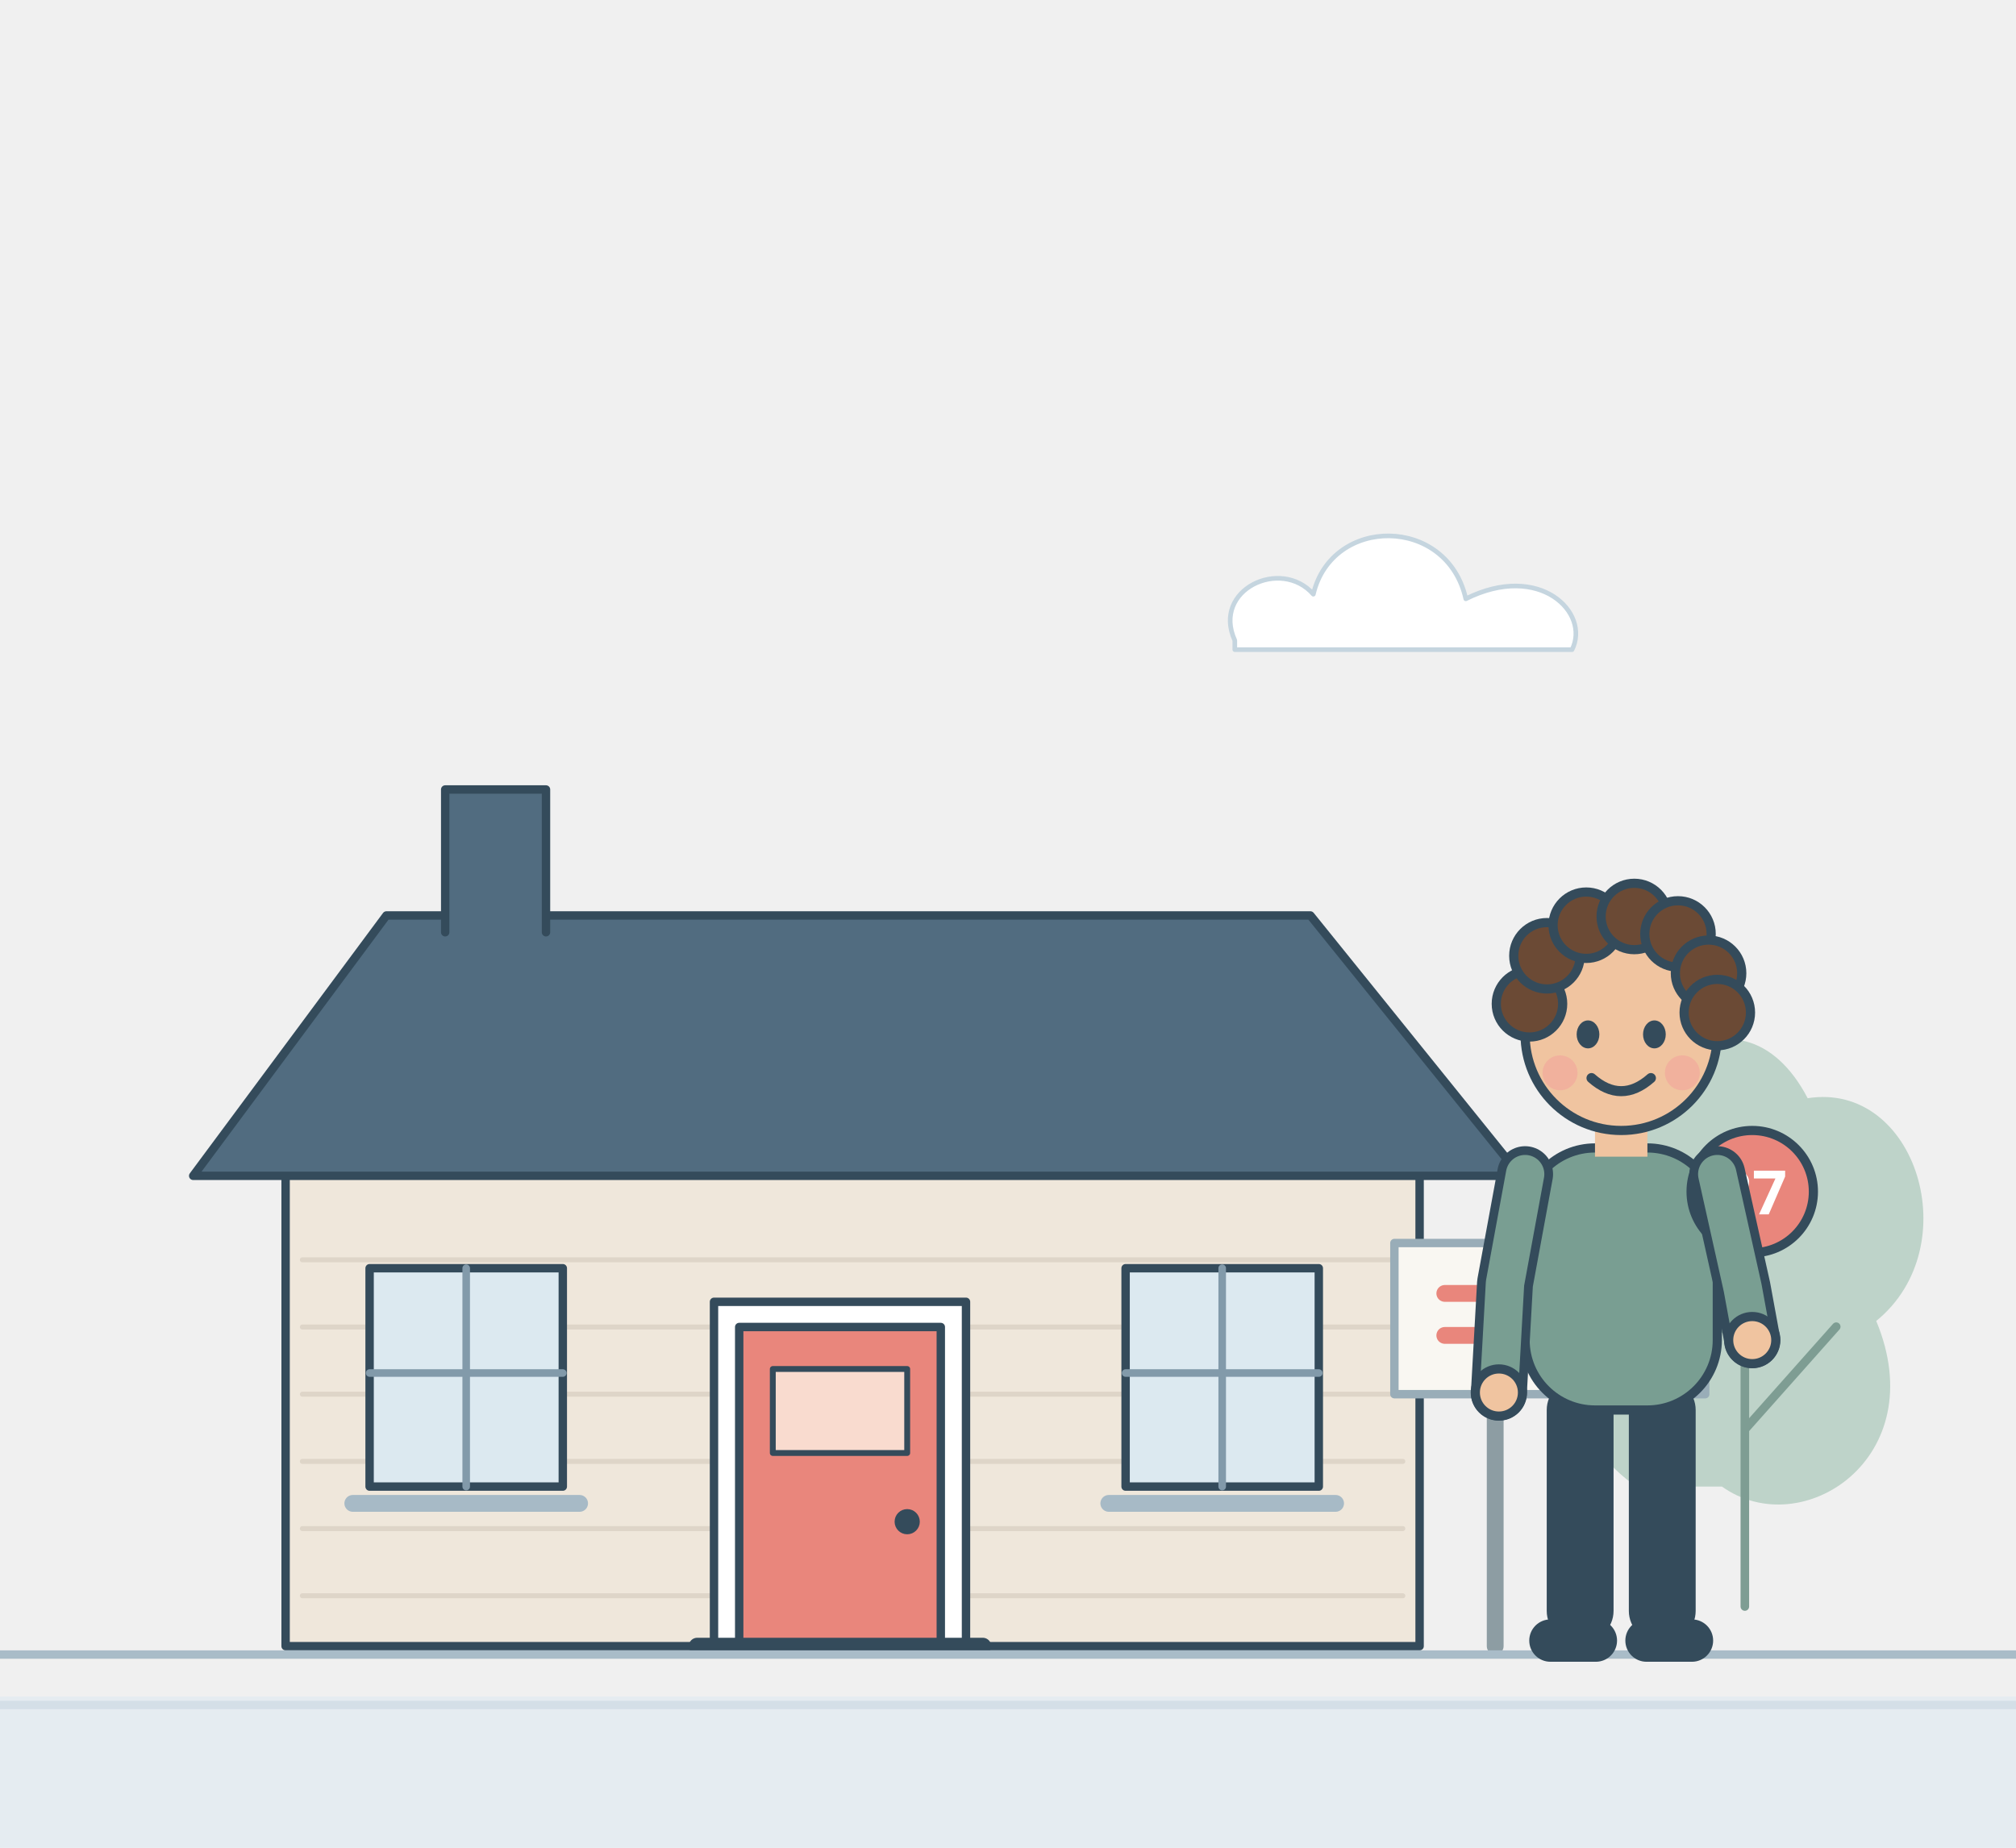
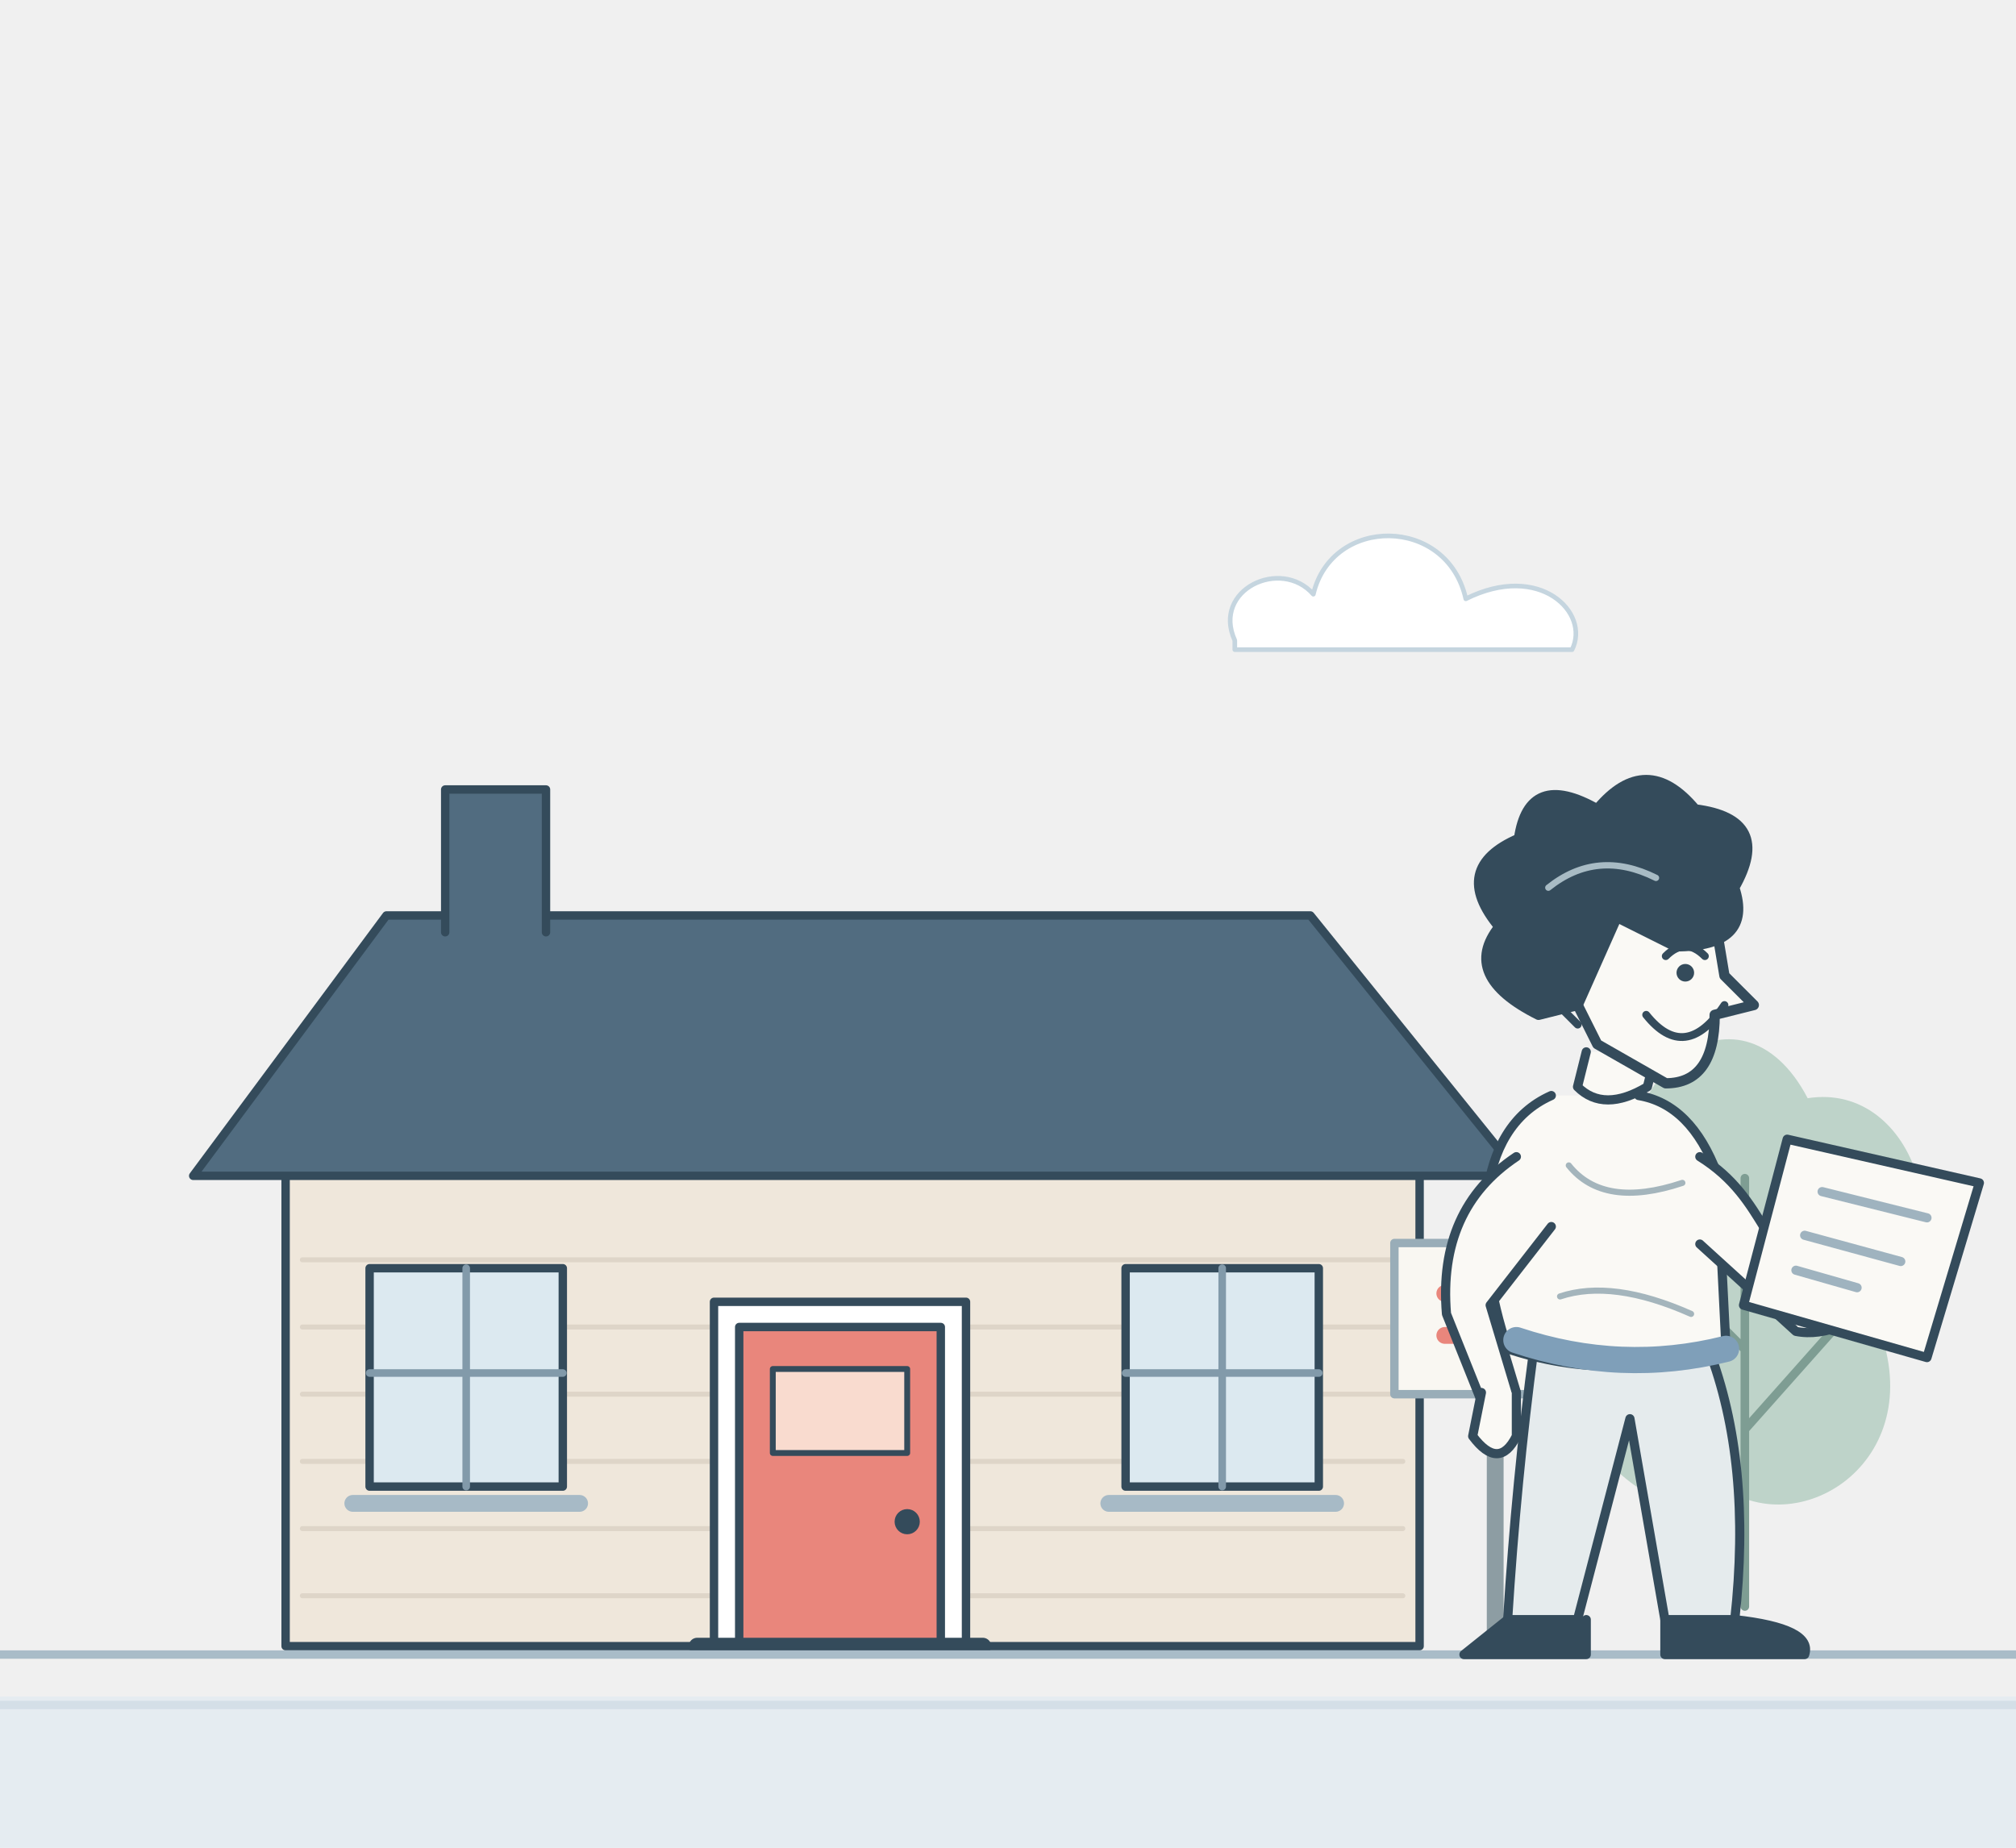
<svg xmlns="http://www.w3.org/2000/svg" class="people-scene" aria-hidden="true" focusable="false" viewBox="0 0 240 220" width="240" height="220" fill="none">
  <g stroke="#344b5b" stroke-width="1" stroke-linejoin="round" stroke-linecap="round">
    <g class="cloud-drift">
      <path transform="translate(147 68) scale(0.55)" d="M0 15C-5 4 10-3 17 5 21-12 46-12 50 6 66-2 77 9 73 17H0Z" fill="#fff" stroke="#c5d5df" stroke-width="1" />
    </g>
    <rect x="34" y="139" width="135" height="57" fill="#efe7db" />
    <path d="M36 150h131" opacity=".25" stroke="#ab9f91" stroke-width=".6" />
    <path d="M36 158h131" opacity=".25" stroke="#ab9f91" stroke-width=".6" />
    <path d="M36 166h131" opacity=".25" stroke="#ab9f91" stroke-width=".6" />
    <path d="M36 174h131" opacity=".25" stroke="#ab9f91" stroke-width=".6" />
    <path d="M36 182h131" opacity=".25" stroke="#ab9f91" stroke-width=".6" />
    <path d="M36 190h131" opacity=".25" stroke="#ab9f91" stroke-width=".6" />
    <path d="M23 140L46 109H156L181 140Z" fill="#516c80" />
    <path d="M53 111V94H65V111" fill="#516c80" />
    <rect x="44" y="151" width="23" height="26" fill="#dce9f0" />
    <path d="M55.5 151v26M44 163.48h23" stroke="#829aaa" stroke-width=".9" />
    <path d="M42 179h27" stroke="#a7bac6" stroke-width="2" />
    <rect x="134" y="151" width="23" height="26" fill="#dce9f0" />
    <path d="M145.5 151v26M134 163.48h23" stroke="#829aaa" stroke-width=".9" />
    <path d="M132 179h27" stroke="#a7bac6" stroke-width="2" />
    <rect x="85" y="155" width="30" height="41" fill="#fff" />
    <rect x="88" y="158" width="24" height="38" fill="#e9867c" />
    <path d="M92 163h16v10h-16z" fill="#f9dbcf" stroke-width=".7" />
    <circle cx="108" cy="181.18" r="1" fill="#344b5b" />
    <path d="M83 196h34" stroke-width="2" />
    <g transform="translate(205 177) scale(0.68)">
      <path d="M-15 0C-35-14-27-43-15-46C-22-72 3-91 15-68C34-71 43-42 27-29C37-5 14 10 0 0Z" fill="#bed3c9" stroke="none" />
      <path d="M4 21V-54M4-24L-10-38M4-10L20-28" stroke="#7e9d93" stroke-width="1.5" />
    </g>
    <path d="M178 196V147" stroke="#8d9da3" stroke-width="2" />
    <rect x="166" y="148" width="37" height="18" fill="#f9f7f2" stroke="#99adb8" />
    <path d="M172 154h25M172 159h16" stroke="#e9867c" stroke-width="2" />
    <path d="M0 197H240" stroke="#a9bcc8" stroke-width="1" />
    <path d="M0 202H240V220H0Z" fill="#e5ecf1" stroke="none" />
    <path d="M0 203H240" stroke="#d4dfe7" stroke-width="1" />
    <g stroke="#344b5b" stroke-width="1" stroke-linecap="round" stroke-linejoin="round">
-       <g class="pfig" data-act="paddle" data-flip="0" transform="translate(193 197) scale(1.04 1.04)" style="--phase:-1s">
-         <g stroke="#344b5b" stroke-width="1.05" stroke-linecap="round" stroke-linejoin="round">
-           <rect x="-8" y="-31" width="6.6" height="29" rx="3" fill="#344b5b" />
-           <rect x="1.4" y="-31" width="6.6" height="29" rx="3" fill="#344b5b" />
-           <rect x="-10" y="-3.5" width="9" height="3.8" rx="1.9" fill="#344b5b" />
-           <rect x="1" y="-3.5" width="9" height="3.8" rx="1.9" fill="#344b5b" />
-           <rect x="-11" y="-58" width="22" height="30" rx="8" fill="#799e92" />
-           <g class="p-paddle" transform="translate(15 -36)">
-             <path d="M0 0V-10" stroke-width="2.2" />
-             <circle cx="0" cy="-17" r="7" fill="#e9867c" />
-             <text x="0" y="-14.4" text-anchor="middle" font-family="Manrope, system-ui, sans-serif" font-weight="800" font-size="7" fill="#fff" stroke="none">27</text>
+       <g class="neighbour" transform="translate(193 197) scale(1.04 1.04)" style="--phase:-1s">
+         <g class="neighbour-body" stroke="#344b5b" stroke-width="1.05" stroke-linecap="round" stroke-linejoin="round" fill="none">
+           <path d="M-10-35Q-12-20-13-4H-5L1-27 5-4H13Q15-22 10-35" fill="#e5ebed" />
+           <path d="M-13-4L-18 0H-4V-4M5-4V0H21Q22-3 13-4" fill="#344b5b" />
+           <path d="M-8-64C-17-60-17-47-13-35Q-1-31 12-35L11-55Q8-63 2-64" fill="#faf9f5" />
+           <path d="M-12-57Q-21-51-20-39L-16-29Q-13-27-12-30L-15-40-8-49" fill="#faf9f5" />
+           <path d="M-16-30L-17-25Q-14-21-12-25L-12-30" fill="#faf9f5" />
+           <path d="M-6-56Q-2-51 7-54M-7-41Q-1-43 8-39" stroke="#a4b5bc" stroke-width=".7" />
+           <path d="M-12-36Q0-32 12-35" stroke="#7f9fb9" stroke-width="3" />
+           <g class="neighbour-arm gesturing" fill="#faf9f5">
+             <path d="M9-57C17-52 16-45 23-43L30-46 32-42Q25-36 20-37L9-47M29-46L34-50 38-48 34-42 32-42" />
+             <path d="M19-59L41-54 35-34 14-40Z" fill="#faf9f5" />
+             <path d="M23-53L35-50M21-48L32-45M20-44L27-42" stroke="#9fb3bf" />
          </g>
-           <path class="aL" d="M-11 -55L-13.3 -42.5L-14 -30" fill="none" stroke="#344b5b" stroke-width="6.4" />
-           <path class="aL" d="M-11 -55L-13.3 -42.5L-14 -30" fill="none" stroke="#799e92" stroke-width="4.4" />
-           <circle class="hL" cx="-14" cy="-30" r="2.7" fill="#f0c4a0" />
-           <path class="aR" d="M11 -55L13.9 -42L15 -36" fill="none" stroke="#344b5b" stroke-width="6.4" />
-           <path class="aR" d="M11 -55L13.9 -42L15 -36" fill="none" stroke="#799e92" stroke-width="4.4" />
-           <circle class="hR" cx="15" cy="-36" r="2.7" fill="#f0c4a0" />
-           <rect x="-3" y="-62" width="6" height="5" fill="#f0c4a0" stroke="none" />
-           <circle cx="0" cy="-71" r="11" fill="#f0c4a0" />
-           <circle cx="-10.5" cy="-74.5" r="3.8" fill="#6b4a35" />
-           <circle cx="-8.5" cy="-80" r="3.8" fill="#6b4a35" />
-           <circle cx="-4" cy="-83.5" r="3.8" fill="#6b4a35" />
-           <circle cx="1.5" cy="-84.5" r="3.8" fill="#6b4a35" />
-           <circle cx="6.5" cy="-82.5" r="3.8" fill="#6b4a35" />
-           <circle cx="10" cy="-78" r="3.8" fill="#6b4a35" />
-           <circle cx="11" cy="-73.5" r="3.8" fill="#6b4a35" />
-           <ellipse class="eye" cx="-3.8" cy="-71" rx="1.3" ry="1.6" fill="#344b5b" stroke="none" />
-           <ellipse class="eye" cx="3.8" cy="-71" rx="1.3" ry="1.6" fill="#344b5b" stroke="none" />
-           <path d="M-3.4-66Q0-63 3.4-66" fill="none" stroke-width="1.15" />
-           <circle cx="-7" cy="-66.6" r="2" fill="#f2a59b" opacity=".6" stroke="none" />
-           <circle cx="7" cy="-66.6" r="2" fill="#f2a59b" opacity=".6" stroke="none" />
+           <path d="M-4-69L-5-65Q-2-62 3-65L4-69" fill="#faf9f5" />
+           <g class="neighbour-head">
+             <g transform="translate(-.5 13) scale(1.12)">
+               <path d="M-8-86C-10-95 7-98 10-87L11-81 14-78 10-77Q10-70 5-70L-2-74-5-80" fill="#faf9f5" />
+               <path d="M-8-77Q-16-81-12-86-17-92-10-95-9-102-2-98 3-104 8-98 16-97 12-90 14-84 6-84L0-87-4-78Z" fill="#344b5b" />
+               <path d="M-7-90Q-2-94 4-91" fill="none" stroke="#a8bbc4" stroke-width=".65" />
+               <path d="M-3-81Q-8-85-7-79L-4-76M5-83Q7-85 9-83M3-77Q7-72 11-78" stroke-width=".8" />
+               <circle cx="7" cy="-81.3" r=".9" fill="#344b5b" stroke="none" />
+             </g>
+           </g>
        </g>
      </g>
    </g>
  </g>
</svg>
